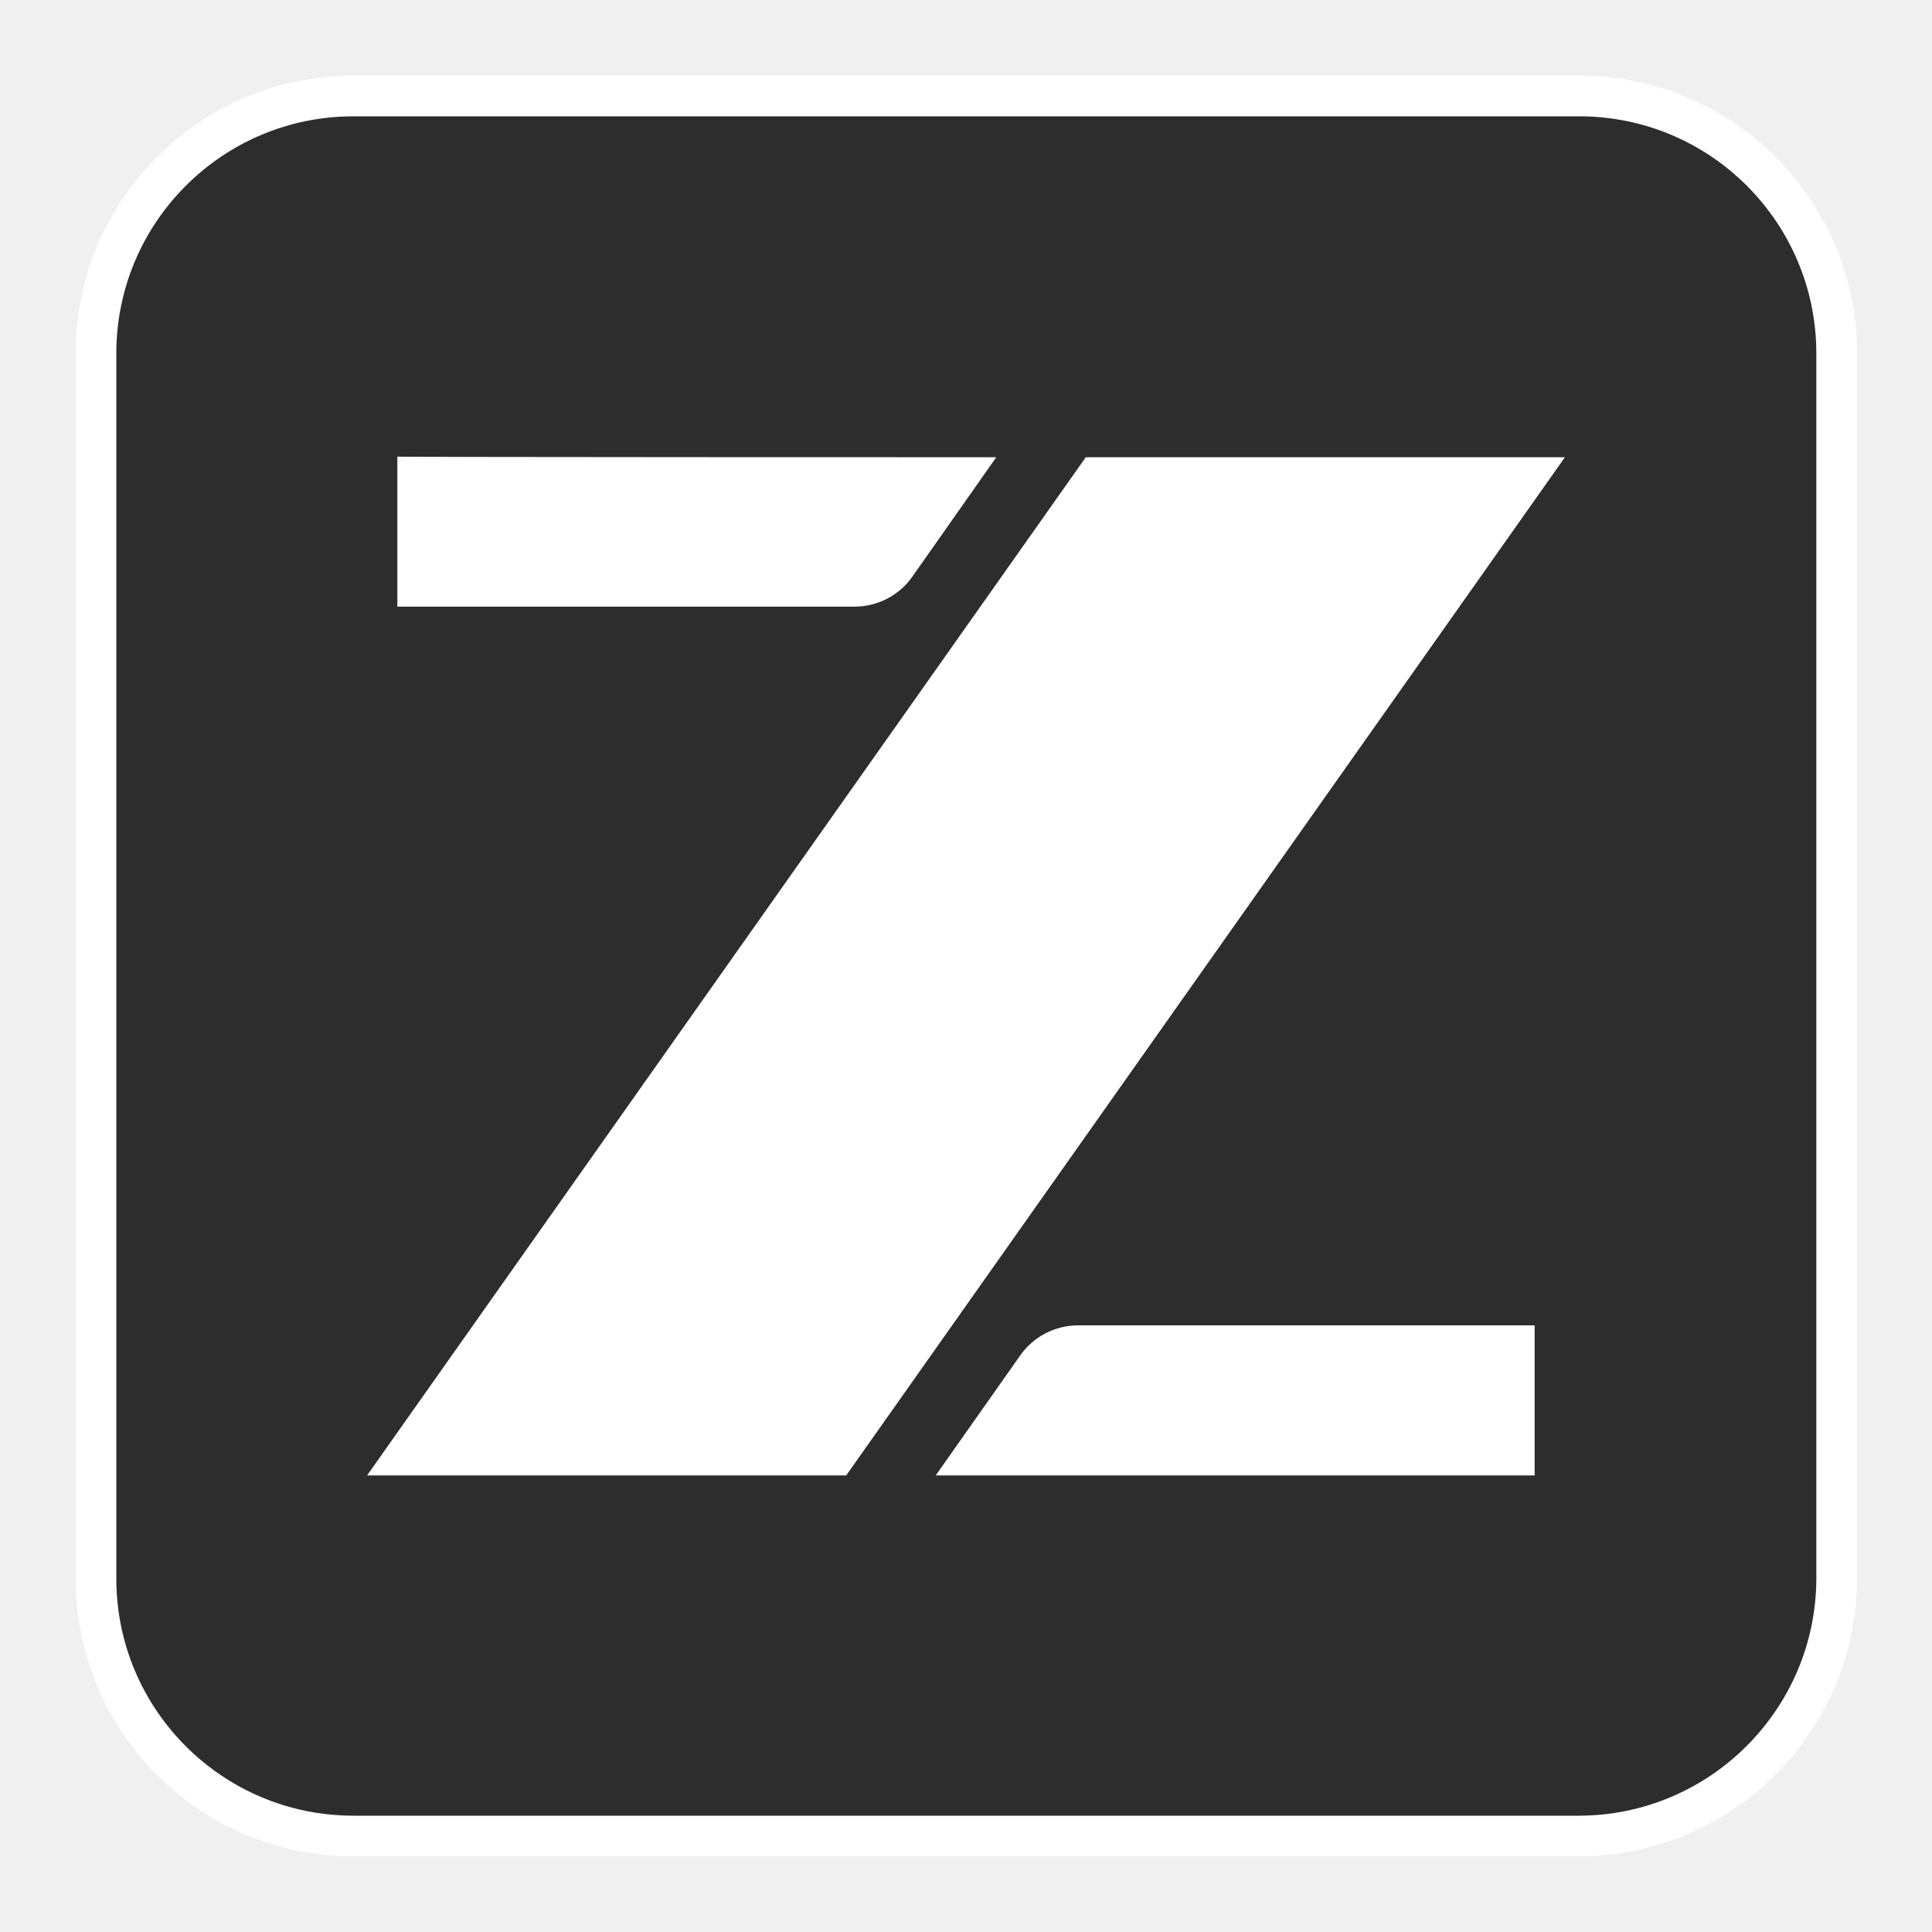
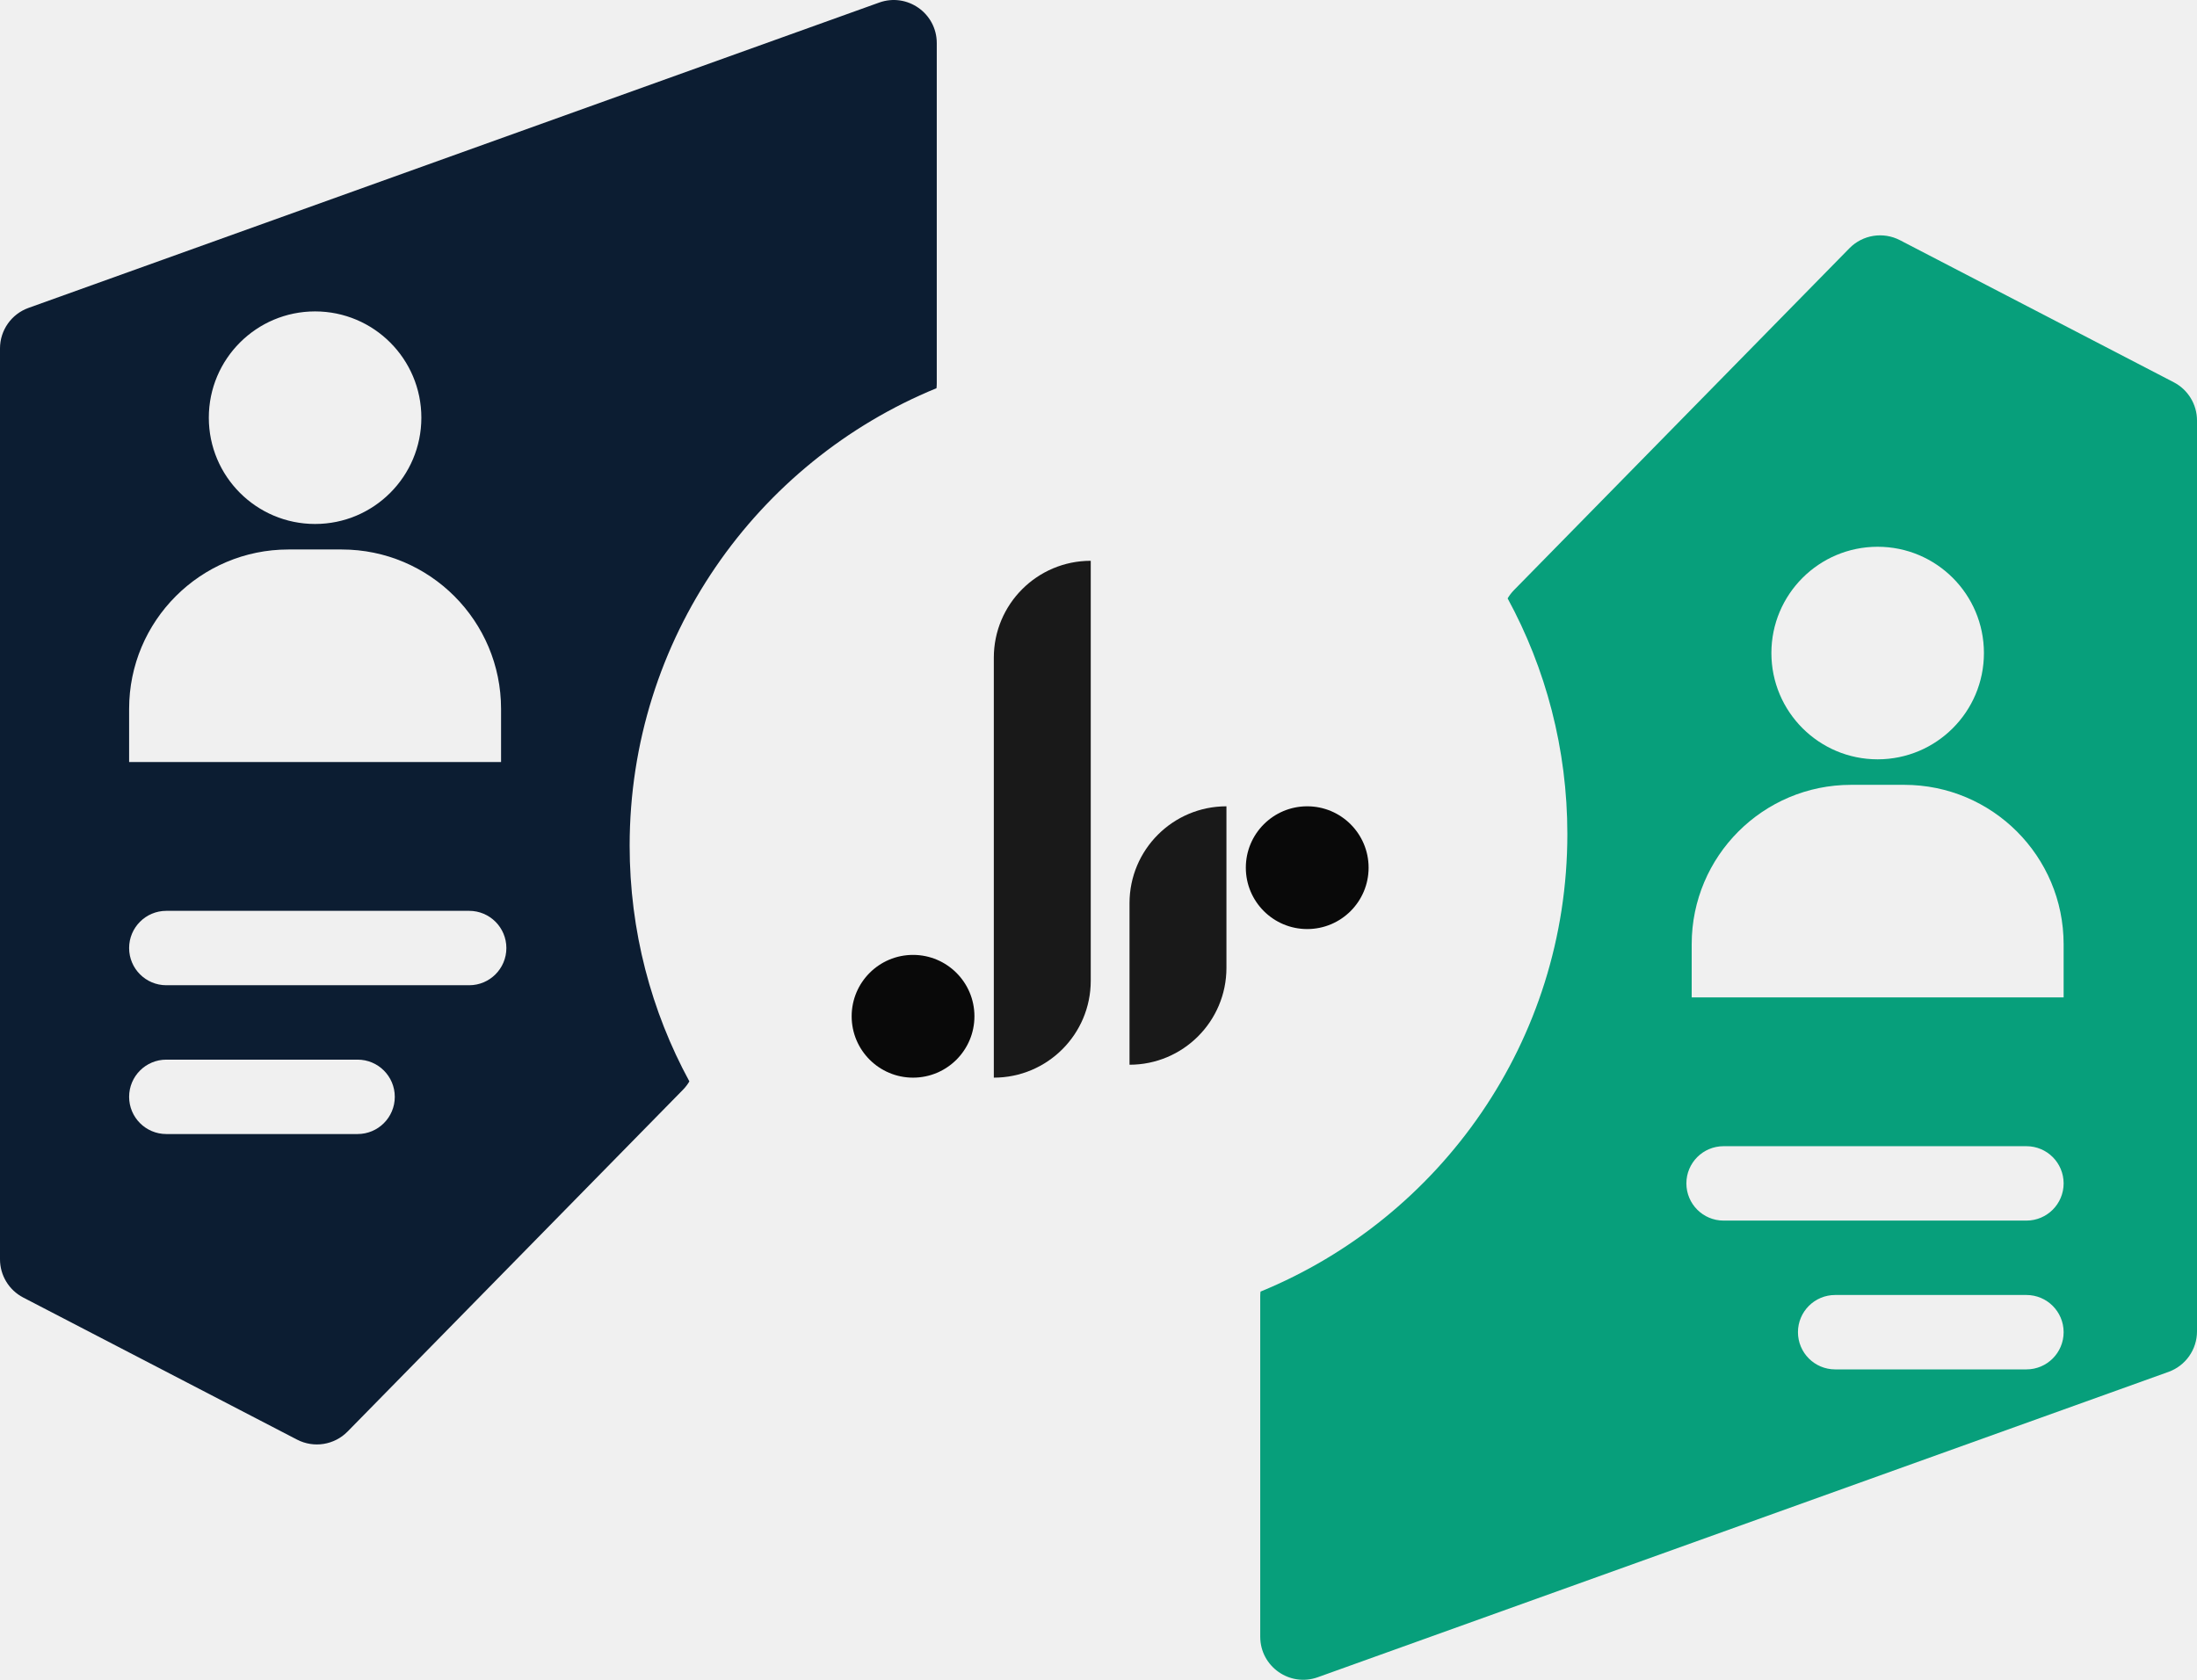
- <svg xmlns="http://www.w3.org/2000/svg" version="1.1" x="0px" y="0px" viewBox="0 0 30 30" style="enable-background:new 0 0 30 30;" xml:space="preserve">
-   <defs>
-     <style type="text/css">
-     .st194{fill:#2D2D2D;stroke:#FFFFFF;stroke-width:0.632;stroke-miterlimit:10;}
-     .st23{fill:#FFFFFF;}
- 
-     .z-breathe {
-       animation: breathe 2.5s ease-in-out infinite;
-     }
- 
-     @keyframes breathe {
-       0%, 100% { opacity: 0.7; }
-       50% { opacity: 1; }
-     }
-   </style>
-   </defs>
-   <g>
-     <path class="st194" d="M24.51,28.51H5.49c-2.21,0-4-1.79-4-4V5.49c0-2.21,1.79-4,4-4h19.03c2.21,0,4,1.79,4,4v19.03     C28.51,26.72,26.72,28.51,24.51,28.51z" />
-     <g class="z-breathe">
-       <path class="st23" d="M15.47,7.1l-1.3,1.85c-0.2,0.29-0.54,0.47-0.9,0.47h-7.1V7.09C6.16,7.1,15.47,7.1,15.47,7.1z" />
-       <polygon class="st23" points="24.3,7.1 13.14,22.91 5.7,22.91 16.86,7.1" />
-       <path class="st23" d="M14.53,22.91l1.31-1.86c0.2-0.29,0.54-0.47,0.9-0.47h7.09v2.33H14.53z" />
-     </g>
-   </g>
+ <svg xmlns="http://www.w3.org/2000/svg" width="1700" height="1300" viewBox="0 0 1700 1300" fill="none">
+   <path d="M769 509C769 467.579 802.579 434 844 434V434V759C844 800.421 810.421 834 769 834V834V509Z" fill="#191919" />
+   <path d="M874 699C874 657.579 907.579 624 949 624V624V749C949 790.421 915.421 824 874 824V824V699Z" fill="#191919" />
+   <circle cx="1011.5" cy="671.5" r="47.5" fill="#090909" />
+   <circle cx="706.5" cy="786.5" r="47.5" fill="#090909" />
+   <path fill-rule="evenodd" clip-rule="evenodd" d="M680.3 1.986C701.997 -5.802 724.853 10.282 724.853 33.34V296.728C724.853 297.966 724.782 299.2 724.646 300.426C585.335 357.546 487.21 494.545 487.21 654.469C487.21 720.527 503.952 782.675 533.423 836.896C532.05 839.232 530.393 841.4 528.485 843.345L268.951 1107.88C258.701 1118.33 242.834 1120.86 229.844 1114.12L17.966 1004.16C6.928 998.429 0 987.026 0 974.588V269.644C1.08544e-05 255.584 8.824 243.039 22.053 238.29L680.3 1.986ZM128.689 820.06C112.794 820.06 99.909 832.949 99.909 848.848C99.909 864.747 112.794 877.636 128.689 877.636H276.702C292.597 877.636 305.482 864.747 305.482 848.848C305.482 832.949 292.597 820.06 276.702 820.06H128.689ZM128.689 704.906C112.794 704.906 99.909 717.795 99.909 733.694C99.909 749.594 112.794 762.483 128.689 762.483H363.043C378.938 762.483 391.823 749.594 391.823 733.694C391.823 717.795 378.938 704.906 363.043 704.906H128.689ZM223.253 425.247C155.132 425.247 99.909 480.485 99.909 548.626V589.752H387.712V548.626C387.712 480.485 332.489 425.247 264.368 425.247H223.253ZM243.81 241C198.396 241 161.581 277.826 161.581 323.253C161.581 368.68 198.396 405.506 243.81 405.506C289.224 405.506 326.04 368.68 326.04 323.253C326.04 277.826 289.224 241 243.81 241Z" fill="#0C1D32" />
+   <path fill-rule="evenodd" clip-rule="evenodd" d="M1431.05 192.121C1441.3 181.674 1457.17 179.143 1470.16 185.884L1682.03 295.842C1693.07 301.57 1700 312.974 1700 325.412V1030.36C1700 1044.42 1691.18 1056.96 1677.95 1061.71L1019.7 1298.01C998.003 1305.8 975.147 1289.72 975.147 1266.66V1003.27C975.147 1002.03 975.218 1000.8 975.354 999.574C1114.67 942.454 1212.79 805.455 1212.79 645.531C1212.79 579.473 1196.05 517.325 1166.58 463.103C1167.95 460.767 1169.61 458.6 1171.52 456.655L1431.05 192.121ZM1420.01 1002.2C1404.11 1002.2 1391.23 1015.09 1391.23 1030.99C1391.23 1046.89 1404.11 1059.78 1420.01 1059.78H1568.02C1583.92 1059.78 1596.8 1046.89 1596.8 1030.99C1596.8 1015.09 1583.92 1002.2 1568.02 1002.2H1420.01ZM1333.67 887.046C1317.77 887.046 1304.89 899.936 1304.89 915.835C1304.89 931.734 1317.77 944.623 1333.67 944.623H1568.02C1583.92 944.623 1596.8 931.734 1596.8 915.835C1596.8 899.936 1583.92 887.046 1568.02 887.046H1333.67ZM1432.34 607.387C1364.22 607.387 1309 662.626 1309 730.766V771.893H1596.8V730.766C1596.8 662.626 1541.58 607.387 1473.46 607.387H1432.34ZM1452.9 423.141C1407.49 423.141 1370.67 459.967 1370.67 505.394C1370.67 550.821 1407.49 587.646 1452.9 587.646C1498.31 587.646 1535.13 550.821 1535.13 505.394C1535.13 459.967 1498.31 423.141 1452.9 423.141Z" fill="#079F7B" />
</svg>
